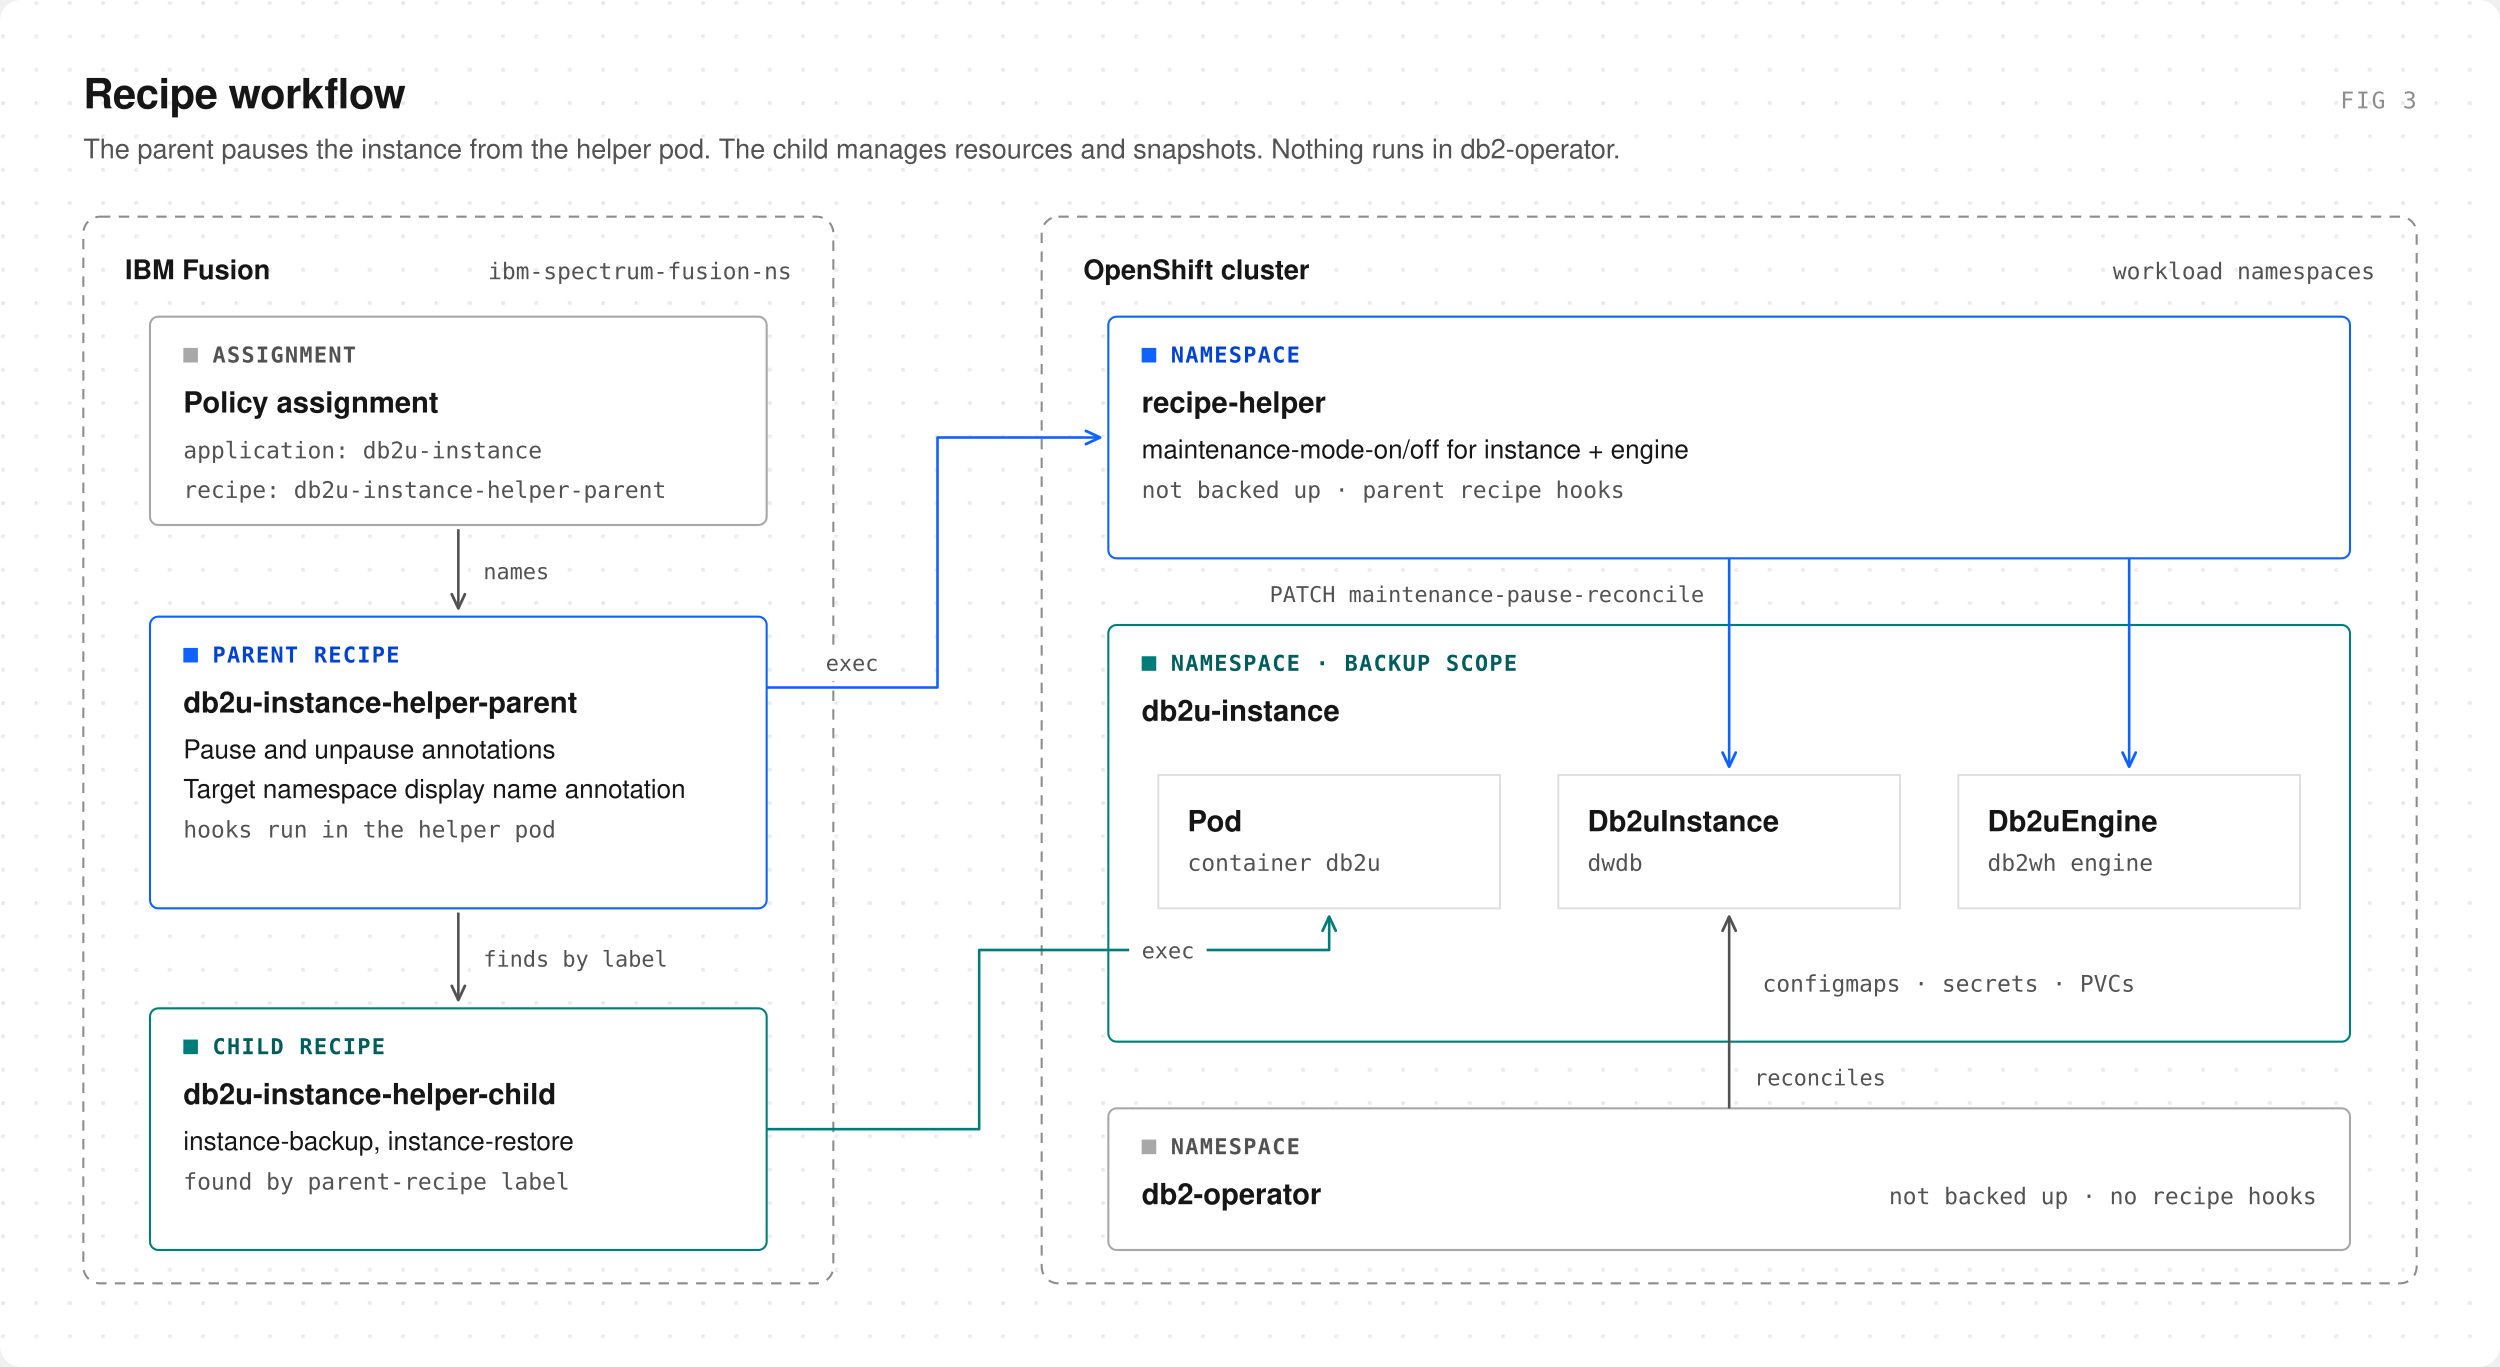
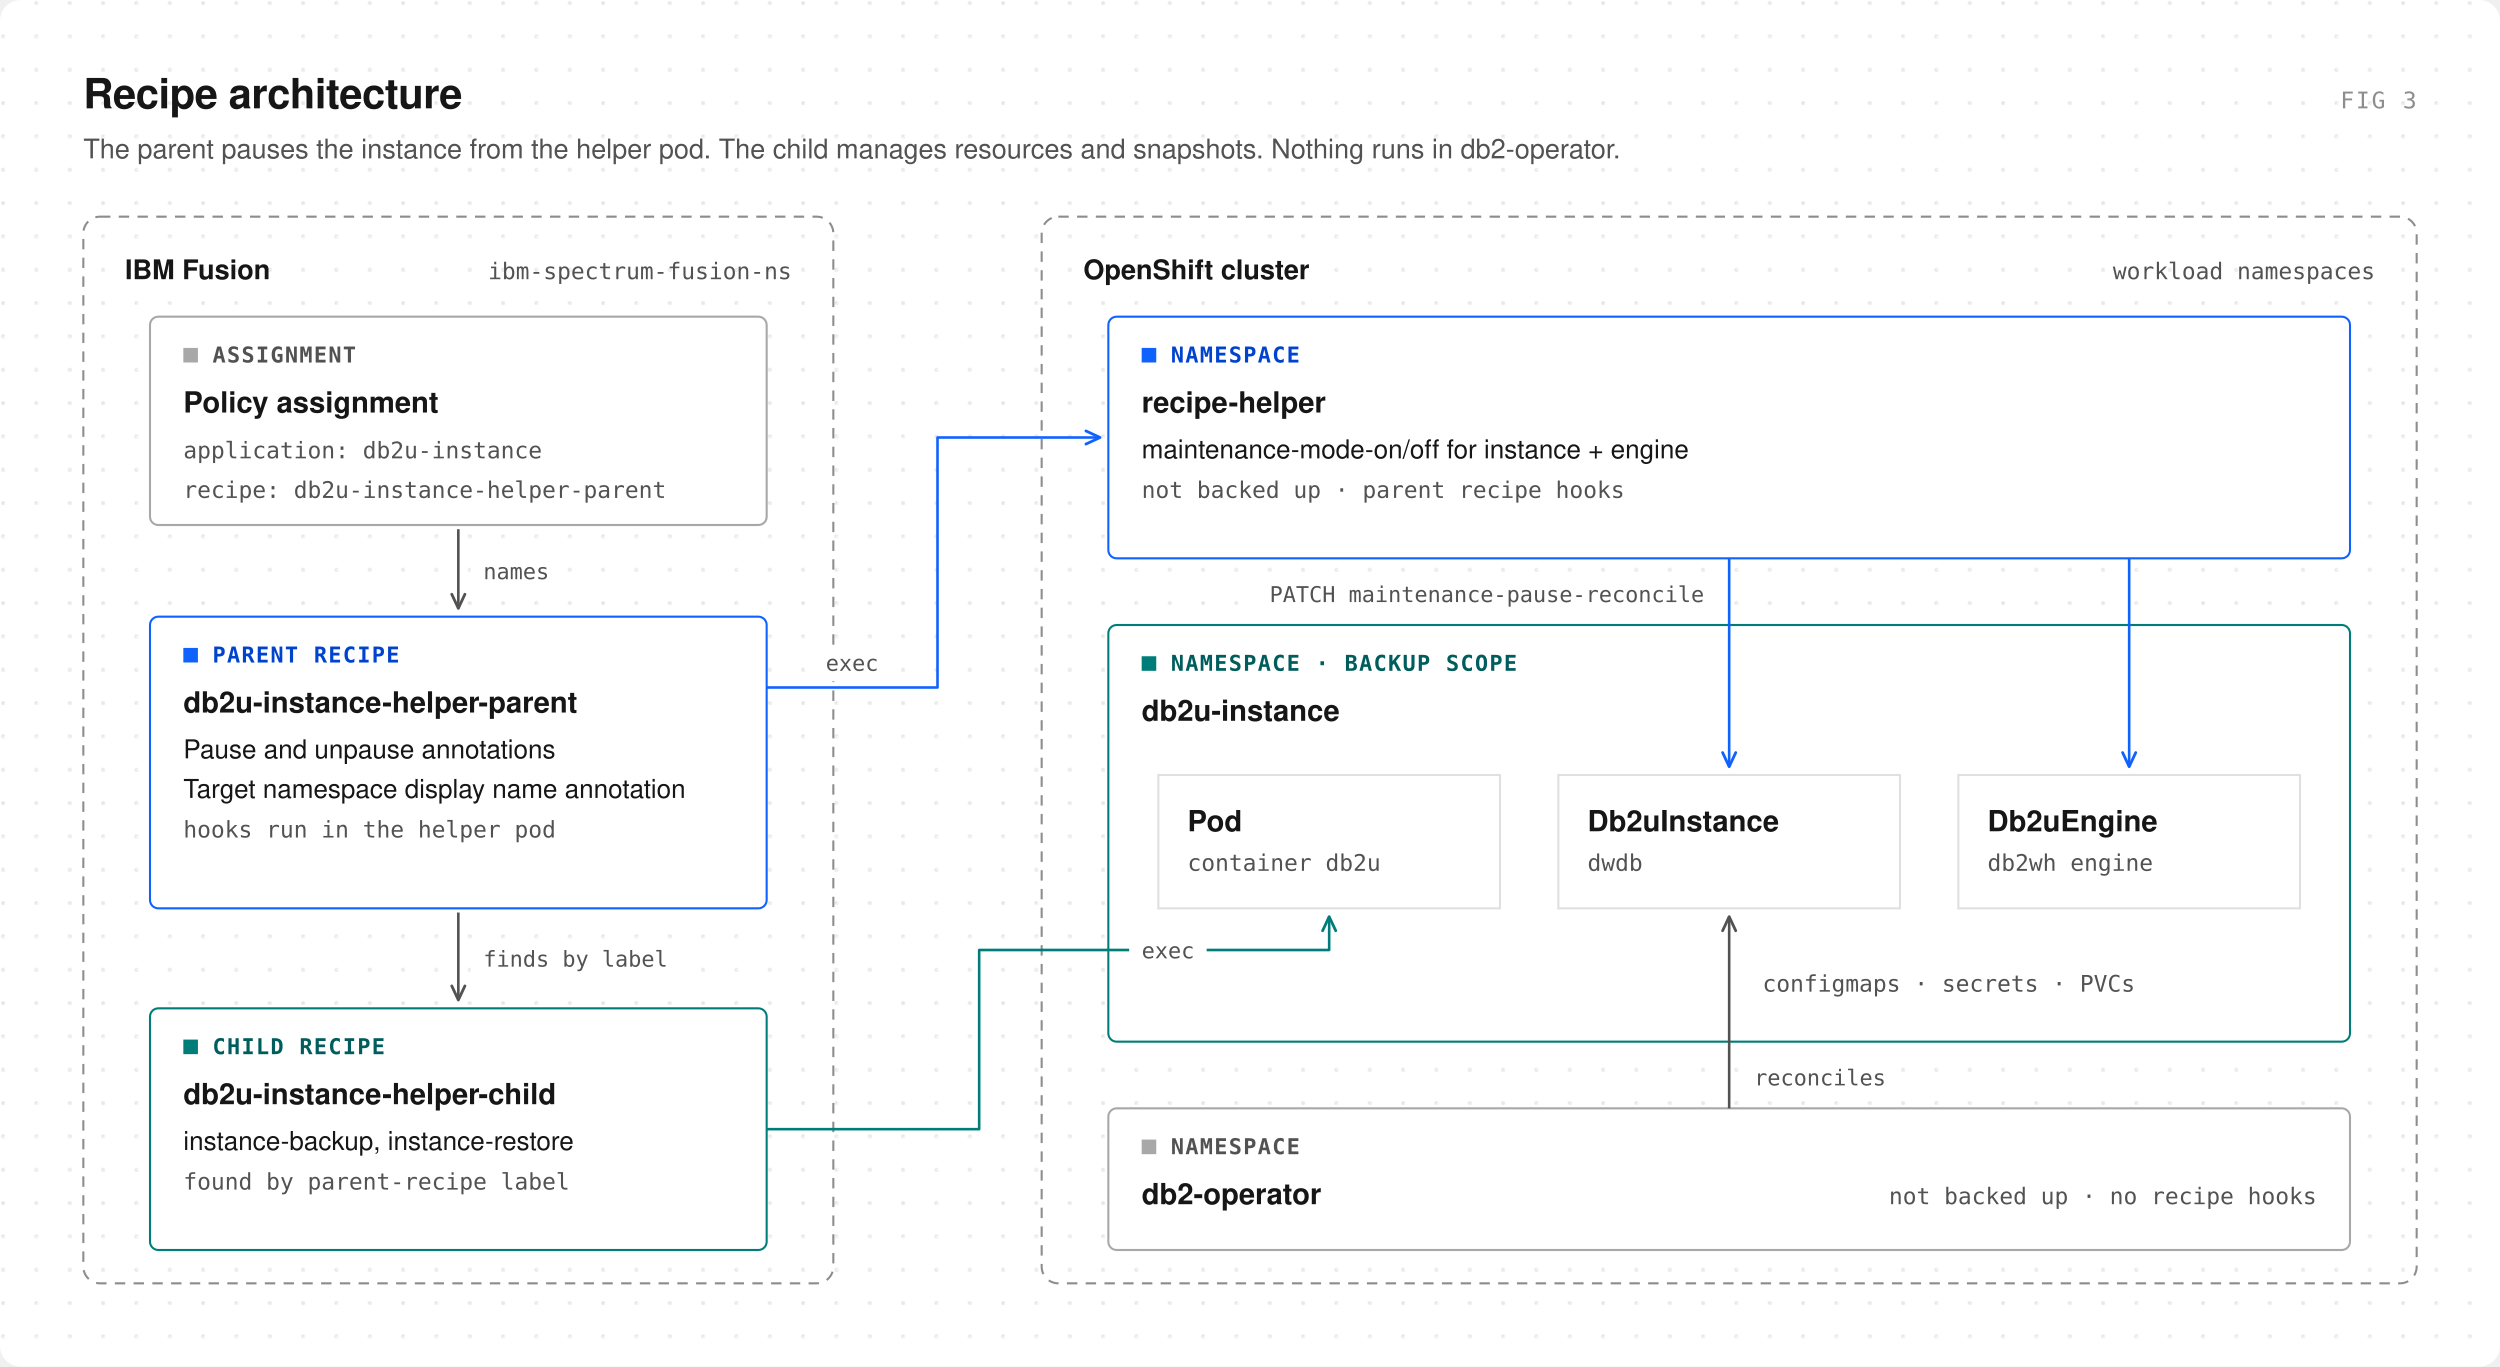
<svg xmlns="http://www.w3.org/2000/svg" id="db2u-architecture-light" viewBox="0 0 1200 656" width="1200" height="656" role="img" aria-labelledby="db2u-architecture-light-t db2u-architecture-light-d">
  <style>#db2u-architecture-light text{font-family:'IBM Plex Sans', -apple-system, BlinkMacSystemFont, 'Segoe UI', Helvetica, Arial, sans-serif}#db2u-architecture-light .ttl{font-size:20px;font-weight:600;fill:#161616;letter-spacing:-0.01em}#db2u-architecture-light .sub{font-size:13px;fill:#525252}#db2u-architecture-light .fig{font-family:'IBM Plex Mono', ui-monospace, SFMono-Regular, Menlo, Consolas, monospace;font-size:11px;font-weight:500;fill:#8D8D8D;letter-spacing:0.08em}#db2u-architecture-light .eye{font-size:10.5px;font-weight:600;letter-spacing:0.06em;font-family:'IBM Plex Mono', ui-monospace, SFMono-Regular, Menlo, Consolas, monospace}#db2u-architecture-light .h{font-size:14px;font-weight:600;fill:#161616}#db2u-architecture-light .hm{font-family:'IBM Plex Mono', ui-monospace, SFMono-Regular, Menlo, Consolas, monospace;font-size:13px;font-weight:600;fill:#161616}#db2u-architecture-light .gh{font-size:13px;font-weight:600;fill:#161616}#db2u-architecture-light .b{font-size:12.5px;fill:#161616}#db2u-architecture-light .m{font-family:'IBM Plex Mono', ui-monospace, SFMono-Regular, Menlo, Consolas, monospace;font-size:11px;fill:#525252}#db2u-architecture-light .mv{font-family:'IBM Plex Mono', ui-monospace, SFMono-Regular, Menlo, Consolas, monospace;font-size:12px;font-weight:500;fill:#161616}#db2u-architecture-light .lab{font-family:'IBM Plex Mono', ui-monospace, SFMono-Regular, Menlo, Consolas, monospace;font-size:10.5px;fill:#525252}#db2u-architecture-light .labd{font-family:'IBM Plex Mono', ui-monospace, SFMono-Regular, Menlo, Consolas, monospace;font-size:10.5px;font-weight:500;fill:#750E13}#db2u-architecture-light .hd{font-family:'IBM Plex Mono', ui-monospace, SFMono-Regular, Menlo, Consolas, monospace;font-size:10.5px;font-weight:500;fill:#8D8D8D;letter-spacing:0.08em}</style>
  <defs>
    <marker id="db2u-architecture-light-m-neu" viewBox="0 0 10 10" refX="9" refY="5" markerWidth="9" markerHeight="9" markerUnits="userSpaceOnUse" orient="auto">
      <path d="M1.5 1.5L9 5L1.5 8.5" fill="none" style="stroke:#525252" stroke-width="1.5" stroke-linecap="round" stroke-linejoin="round" />
    </marker>
    <marker id="db2u-architecture-light-m-pri" viewBox="0 0 10 10" refX="9" refY="5" markerWidth="9" markerHeight="9" markerUnits="userSpaceOnUse" orient="auto">
      <path d="M1.5 1.5L9 5L1.5 8.5" fill="none" style="stroke:#0F62FE" stroke-width="1.5" stroke-linecap="round" stroke-linejoin="round" />
    </marker>
    <marker id="db2u-architecture-light-m-sec" viewBox="0 0 10 10" refX="9" refY="5" markerWidth="9" markerHeight="9" markerUnits="userSpaceOnUse" orient="auto">
      <path d="M1.5 1.5L9 5L1.5 8.5" fill="none" style="stroke:#007D79" stroke-width="1.5" stroke-linecap="round" stroke-linejoin="round" />
    </marker>
    <marker id="db2u-architecture-light-m-cau" viewBox="0 0 10 10" refX="9" refY="5" markerWidth="9" markerHeight="9" markerUnits="userSpaceOnUse" orient="auto">
      <path d="M1.5 1.5L9 5L1.5 8.5" fill="none" style="stroke:#B28600" stroke-width="1.5" stroke-linecap="round" stroke-linejoin="round" />
    </marker>
    <marker id="db2u-architecture-light-m-dan" viewBox="0 0 10 10" refX="9" refY="5" markerWidth="9" markerHeight="9" markerUnits="userSpaceOnUse" orient="auto">
      <path d="M1.5 1.5L9 5L1.5 8.5" fill="none" style="stroke:#A2191F" stroke-width="1.5" stroke-linecap="round" stroke-linejoin="round" />
    </marker>
    <pattern id="db2u-architecture-light-pat" width="16" height="16" patternUnits="userSpaceOnUse">
      <circle cx="1.5" cy="1.5" r="1" style="fill:#E8E8E8" />
    </pattern>
  </defs>
  <rect width="1200" height="656" rx="10" style="fill:#FFFFFF" />
  <rect width="1200" height="656" rx="10" fill="url(#db2u-architecture-light-pat)" />
-   <text x="40" y="52" class="ttl">Recipe workflow</text>
+   <text x="40" y="52" class="ttl">Recipe architecture</text>
  <text x="40" y="76" class="sub">The parent pauses the instance from the helper pod. The child manages resources and snapshots. Nothing runs in db2-operator.</text>
  <text x="1160" y="52" class="fig" text-anchor="end">FIG 3</text>
  <rect x="40" y="104" width="360" height="512" rx="8" style="fill:none;stroke:#8D8D8D" stroke-width="1" stroke-dasharray="5 4" />
  <text x="60" y="134" class="gh">IBM Fusion</text>
  <text x="380" y="134" class="m" text-anchor="end">ibm-spectrum-fusion-ns</text>
  <rect x="500" y="104" width="660" height="512" rx="8" style="fill:none;stroke:#8D8D8D" stroke-width="1" stroke-dasharray="5 4" />
  <text x="520" y="134" class="gh">OpenShift cluster</text>
  <text x="1140" y="134" class="m" text-anchor="end">workload namespaces</text>
  <g>
    <rect x="72" y="152" width="296" height="100" rx="4" style="fill:#FFFFFF;stroke:#A8A8A8" stroke-width="1" />
    <rect x="88" y="167" width="7" height="7" style="fill:#A8A8A8" />
    <text x="102" y="174" class="eye" style="fill:#525252">ASSIGNMENT</text>
    <text x="88" y="198" class="h">Policy assignment</text>
    <text x="88" y="220" class="m">application: db2u-instance</text>
    <text x="88" y="239" class="m">recipe: db2u-instance-helper-parent</text>
  </g>
  <g>
    <rect x="72" y="296" width="296" height="140" rx="4" style="fill:#FFFFFF;stroke:#0F62FE" stroke-width="1" />
    <rect x="88" y="311" width="7" height="7" style="fill:#0F62FE" />
    <text x="102" y="318" class="eye" style="fill:#0043CE">PARENT RECIPE</text>
    <text x="88" y="342" class="h">db2u-instance-helper-parent</text>
    <text x="88" y="364" class="b">Pause and unpause annotations</text>
    <text x="88" y="383" class="b">Target namespace display name annotation</text>
    <text x="88" y="402" class="m">hooks run in the helper pod</text>
  </g>
  <g>
    <rect x="72" y="484" width="296" height="116" rx="4" style="fill:#FFFFFF;stroke:#007D79" stroke-width="1" />
    <rect x="88" y="499" width="7" height="7" style="fill:#007D79" />
    <text x="102" y="506" class="eye" style="fill:#005D5D">CHILD RECIPE</text>
    <text x="88" y="530" class="h">db2u-instance-helper-child</text>
    <text x="88" y="552" class="b">instance-backup, instance-restore</text>
    <text x="88" y="571" class="m">found by parent-recipe label</text>
  </g>
  <path d="M220 254V292" fill="none" style="stroke:#525252" stroke-width="1.25" stroke-linejoin="round" marker-end="url(#db2u-architecture-light-m-neu)" />
  <rect x="226.0" y="266" width="43.5" height="17" rx="3" style="fill:#FFFFFF" />
  <text x="232" y="278" class="lab" text-anchor="start">names</text>
  <path d="M220 438V480" fill="none" style="stroke:#525252" stroke-width="1.25" stroke-linejoin="round" marker-end="url(#db2u-architecture-light-m-neu)" />
  <rect x="226.0" y="452" width="100.2" height="17" rx="3" style="fill:#FFFFFF" />
  <text x="232" y="464" class="lab" text-anchor="start">finds by label</text>
  <g>
    <rect x="532" y="152" width="596" height="116" rx="4" style="fill:#FFFFFF;stroke:#0F62FE" stroke-width="1" />
    <rect x="548" y="167" width="7" height="7" style="fill:#0F62FE" />
    <text x="562" y="174" class="eye" style="fill:#0043CE">NAMESPACE</text>
    <text x="548" y="198" class="h">recipe-helper</text>
    <text x="548" y="220" class="b">maintenance-mode-on/off for instance + engine</text>
    <text x="548" y="239" class="m">not backed up · parent recipe hooks</text>
  </g>
  <g>
    <rect x="532" y="300" width="596" height="200" rx="4" style="fill:#FFFFFF;stroke:#007D79" stroke-width="1" />
    <rect x="548" y="315" width="7" height="7" style="fill:#007D79" />
    <text x="562" y="322" class="eye" style="fill:#005D5D">NAMESPACE · BACKUP SCOPE</text>
    <text x="548" y="346" class="h">db2u-instance</text>
  </g>
  <rect x="556" y="372" width="164" height="64" rx="0" style="fill:#FFFFFF;stroke:#E0E0E0" stroke-width="1" />
  <text x="570" y="399" class="h">Pod</text>
  <text x="570" y="418" class="m">container db2u</text>
  <rect x="748" y="372" width="164" height="64" rx="0" style="fill:#FFFFFF;stroke:#E0E0E0" stroke-width="1" />
  <text x="762" y="399" class="h">Db2uInstance</text>
  <text x="762" y="418" class="m">dwdb</text>
  <rect x="940" y="372" width="164" height="64" rx="0" style="fill:#FFFFFF;stroke:#E0E0E0" stroke-width="1" />
  <text x="954" y="399" class="h">Db2uEngine</text>
  <text x="954" y="418" class="m">db2wh engine</text>
  <text x="846" y="476" class="m">configmaps · secrets · PVCs</text>
  <g>
    <rect x="532" y="532" width="596" height="68" rx="4" style="fill:#FFFFFF;stroke:#A8A8A8" stroke-width="1" />
    <rect x="548" y="547" width="7" height="7" style="fill:#A8A8A8" />
    <text x="562" y="554" class="eye" style="fill:#525252">NAMESPACE</text>
    <text x="1112" y="578" class="m" text-anchor="end">not backed up · no recipe hooks</text>
    <text x="548" y="578" class="h">db2-operator</text>
  </g>
  <path d="M368 330H450V210H528" fill="none" style="stroke:#0F62FE" stroke-width="1.25" stroke-linejoin="round" marker-end="url(#db2u-architecture-light-m-pri)" />
  <rect x="390.4" y="310" width="37.2" height="17" rx="3" style="fill:#FFFFFF" />
  <text x="409" y="322" class="lab" text-anchor="middle">exec</text>
  <path d="M368 542H470V456H638V440" fill="none" style="stroke:#007D79" stroke-width="1.25" stroke-linejoin="round" marker-end="url(#db2u-architecture-light-m-sec)" />
  <rect x="542.0" y="448" width="37.2" height="17" rx="3" style="fill:#FFFFFF" />
  <text x="548" y="460" class="lab" text-anchor="start">exec</text>
  <path d="M830 268V368" fill="none" style="stroke:#0F62FE" stroke-width="1.25" stroke-linejoin="round" marker-end="url(#db2u-architecture-light-m-pri)" />
  <path d="M1022 268V368" fill="none" style="stroke:#0F62FE" stroke-width="1.25" stroke-linejoin="round" marker-end="url(#db2u-architecture-light-m-pri)" />
  <rect x="604.1" y="277" width="219.9" height="17" rx="3" style="fill:#FFFFFF" />
  <text x="818" y="289" class="lab" text-anchor="end">PATCH maintenance-pause-reconcile</text>
  <path d="M830 532V440" fill="none" style="stroke:#525252" stroke-width="1.25" stroke-linejoin="round" marker-end="url(#db2u-architecture-light-m-neu)" />
  <rect x="836.0" y="509" width="75.0" height="17" rx="3" style="fill:#FFFFFF" />
  <text x="842" y="521" class="lab" text-anchor="start">reconciles</text>
</svg>
